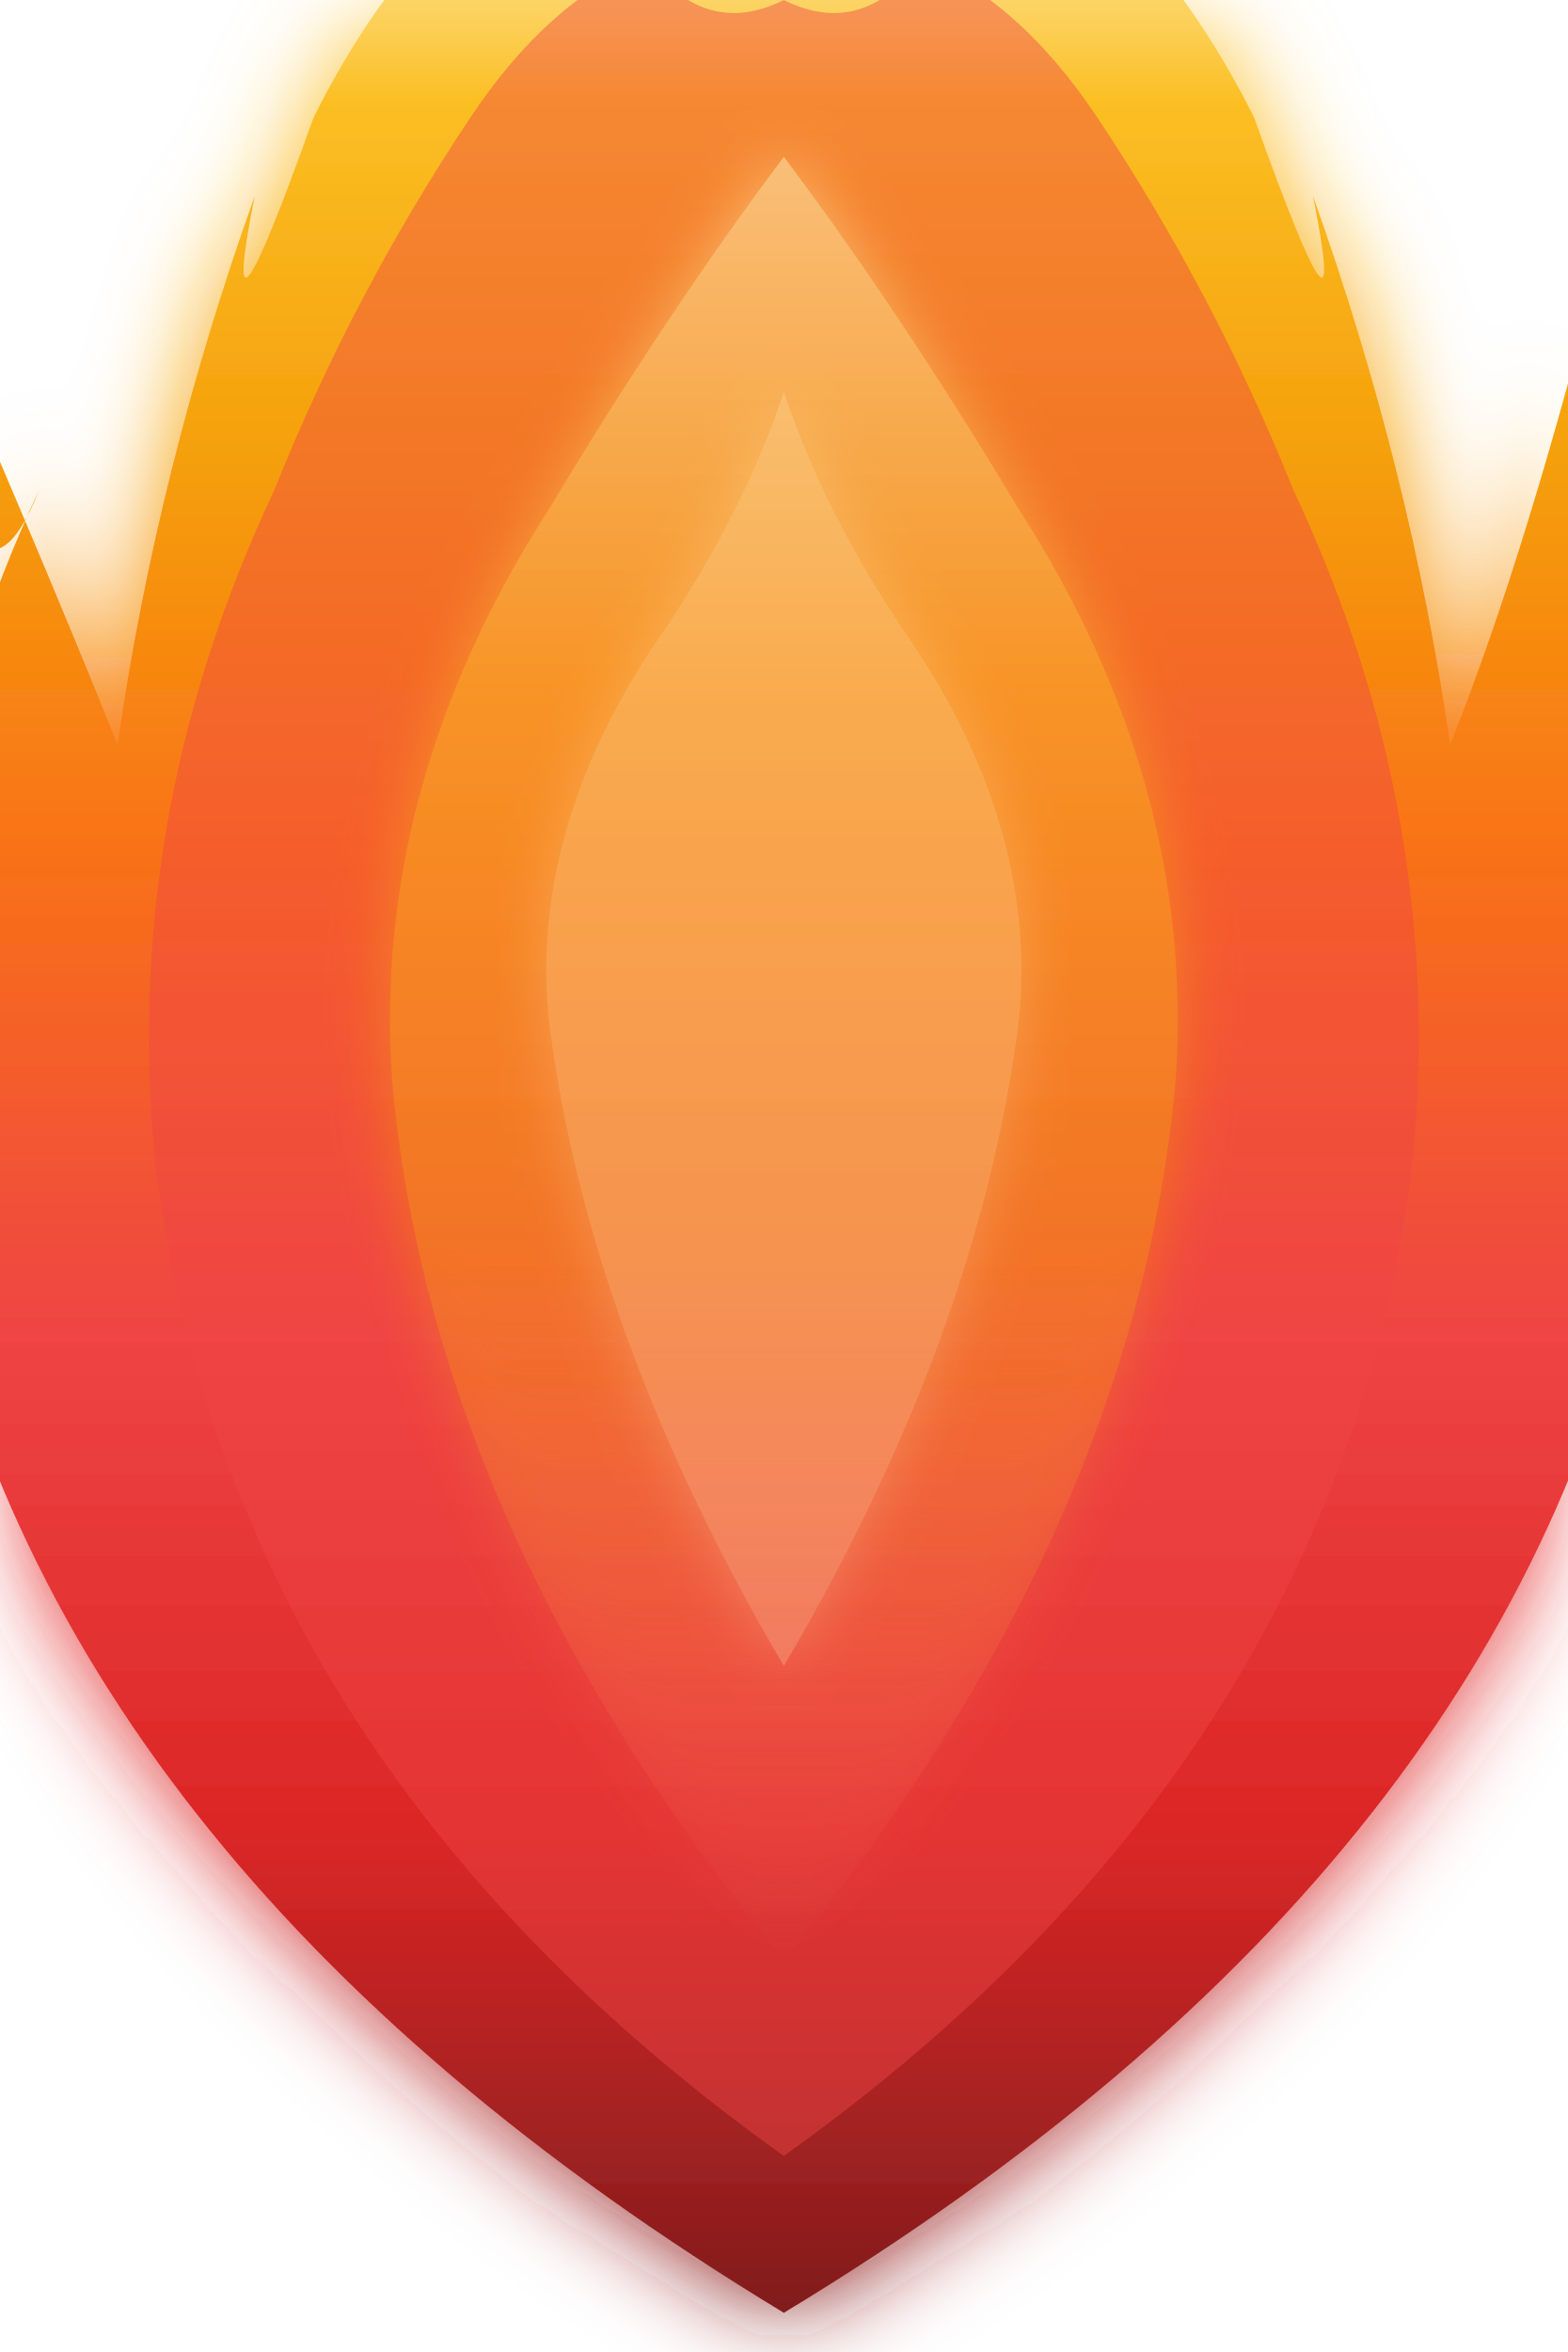
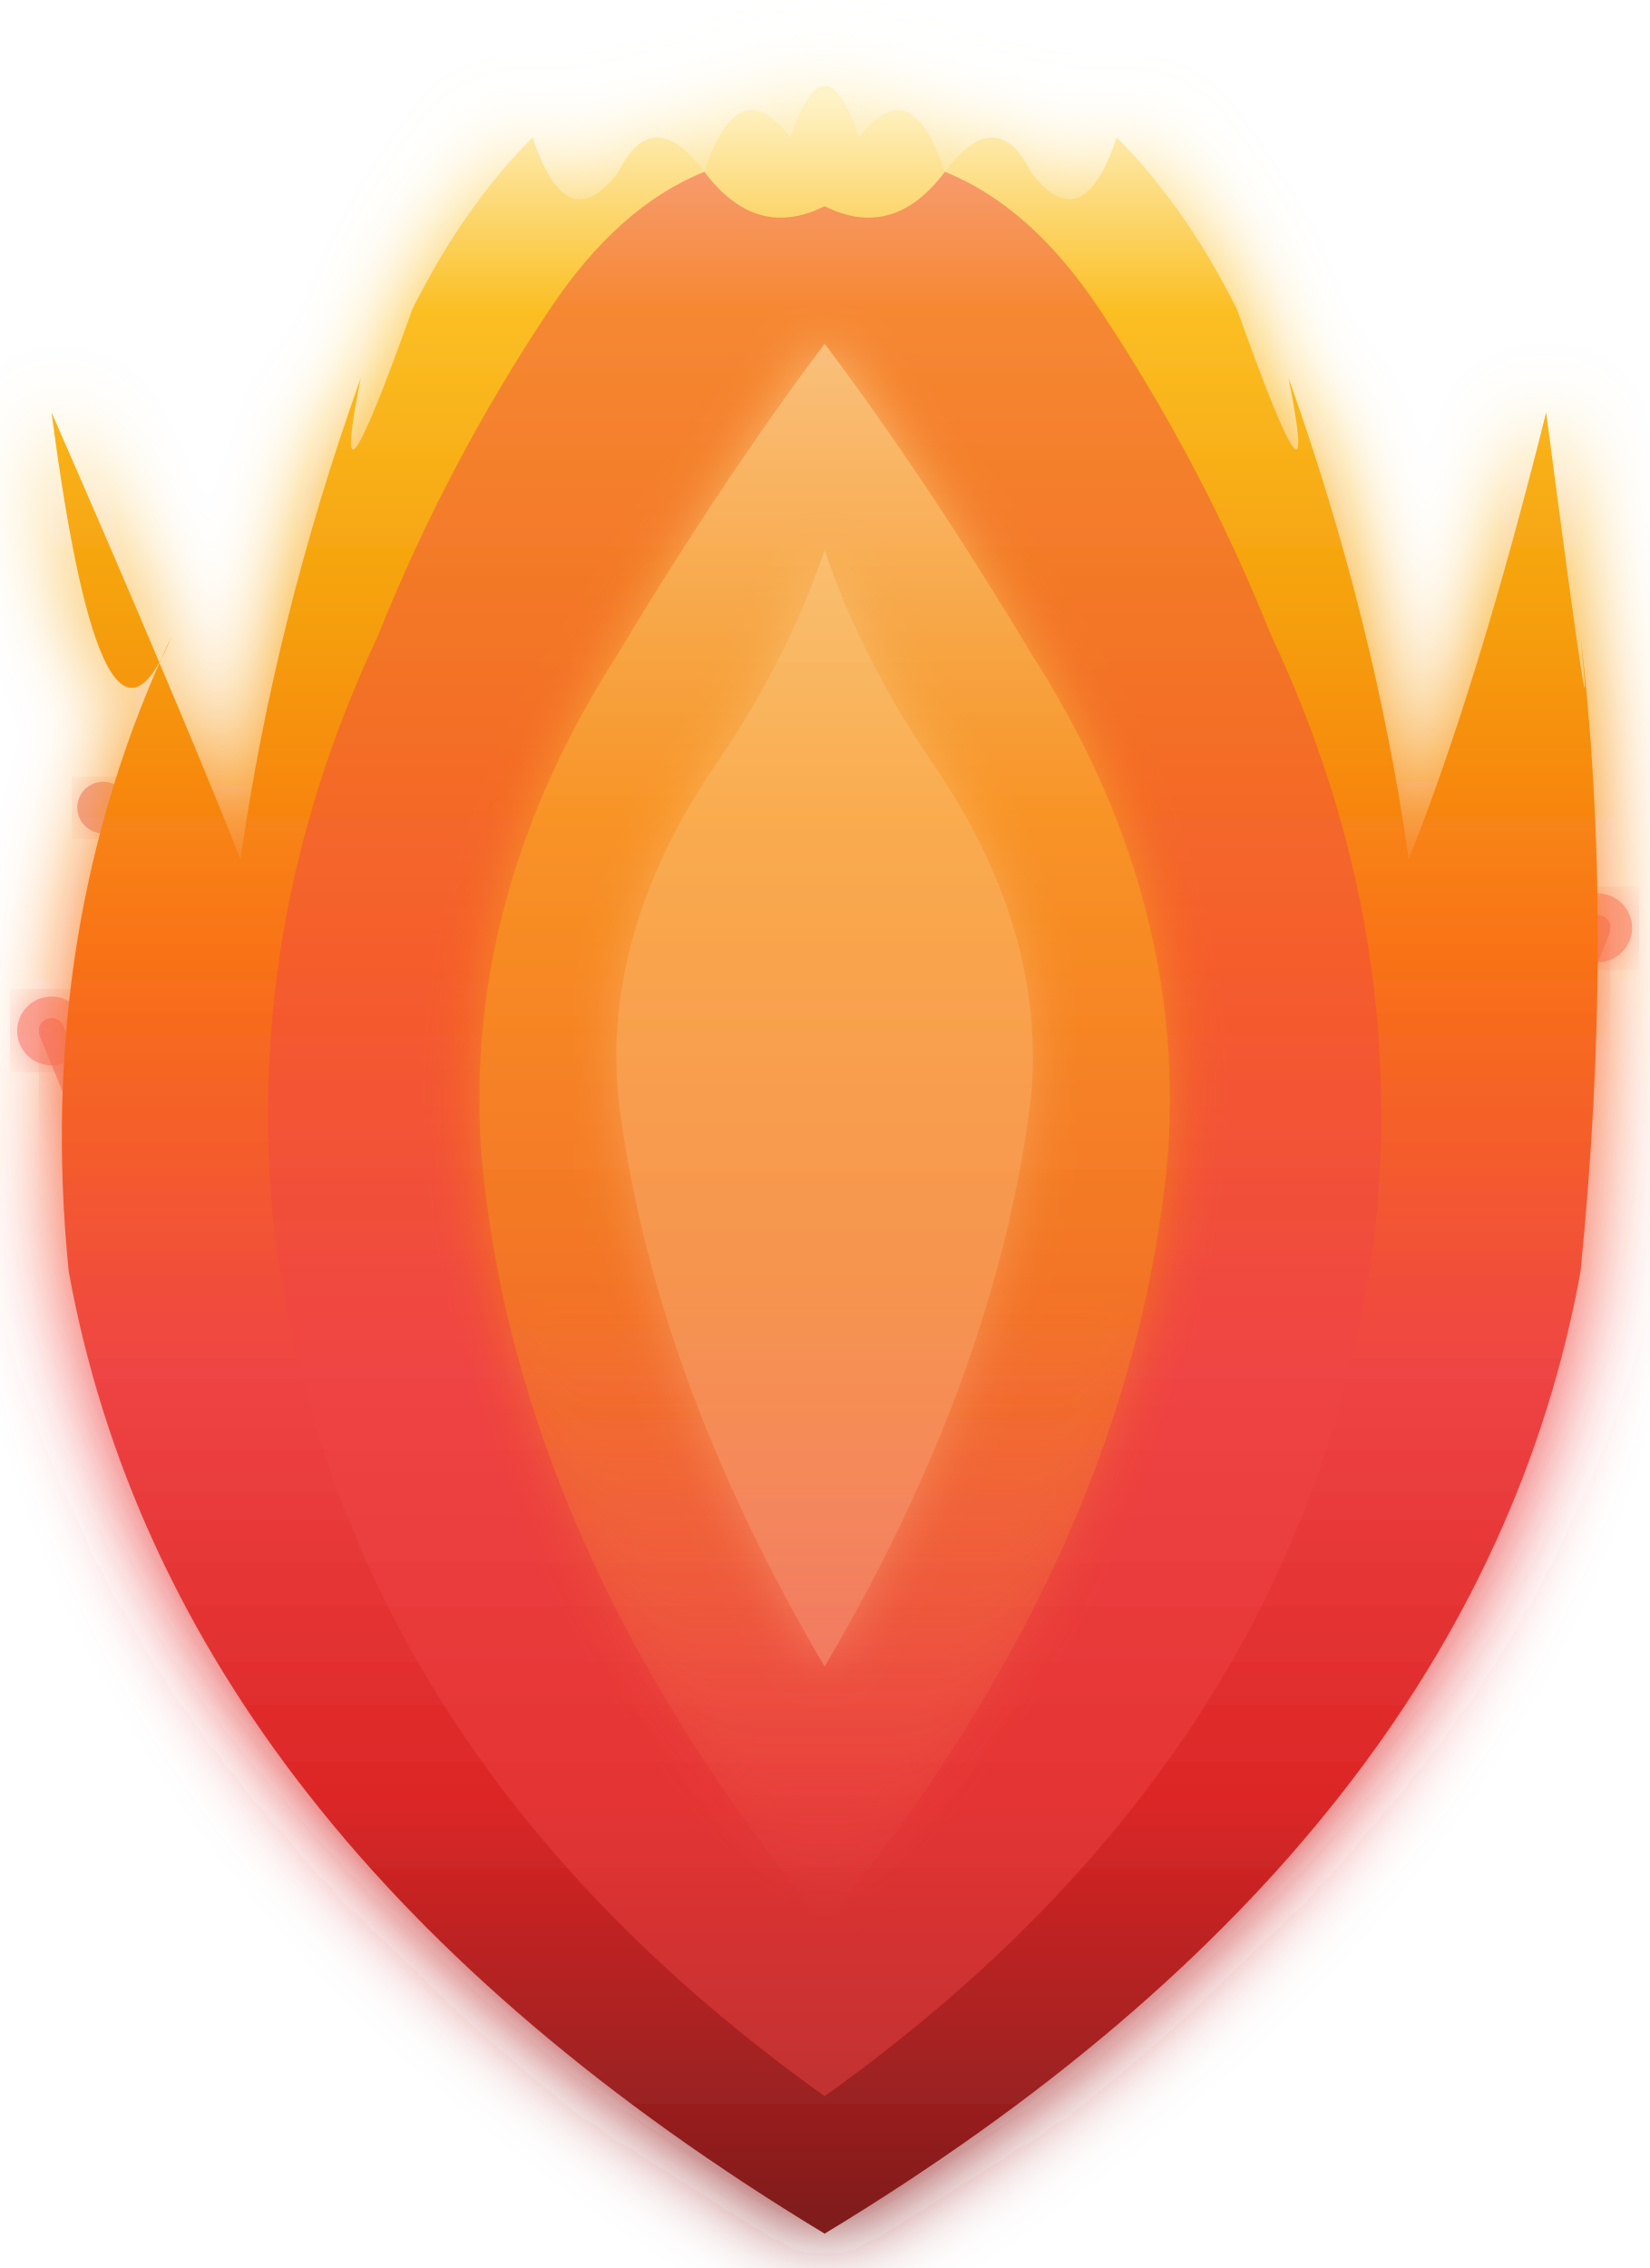
- <svg xmlns="http://www.w3.org/2000/svg" viewBox="0 0 80 120" width="80" height="120">
+ <svg xmlns="http://www.w3.org/2000/svg" viewBox="-8 -12 96 132" width="96" height="132">
  <defs>
    <linearGradient id="wr-hot" x1="0%" y1="100%" x2="0%" y2="0%">
      <stop offset="0%" style="stop-color:#7f1d1d" />
      <stop offset="20%" style="stop-color:#dc2626" />
      <stop offset="40%" style="stop-color:#ef4444" />
      <stop offset="60%" style="stop-color:#f97316" />
      <stop offset="75%" style="stop-color:#f59e0b" />
      <stop offset="90%" style="stop-color:#fbbf24" />
      <stop offset="100%" style="stop-color:#fef3c7" />
    </linearGradient>
    <linearGradient id="wr-core" x1="0%" y1="100%" x2="0%" y2="0%">
      <stop offset="0%" style="stop-color:#f87171;stop-opacity:0" />
      <stop offset="40%" style="stop-color:#f59e0b" />
      <stop offset="70%" style="stop-color:#fbbf24" />
      <stop offset="100%" style="stop-color:#fef9c3" />
    </linearGradient>
    <filter id="wrg">
      <feGaussianBlur stdDeviation="1.5" result="b" />
      <feMerge>
        <feMergeNode in="b" />
        <feMergeNode in="SourceGraphic" />
      </feMerge>
    </filter>
    <filter id="wrg2">
      <feGaussianBlur stdDeviation="2.5" result="b" />
      <feMerge>
        <feMergeNode in="b" />
        <feMergeNode in="SourceGraphic" />
      </feMerge>
    </filter>
  </defs>
  <line x1="2" y1="65" x2="-5" y2="48" stroke="#ef4444" stroke-width="1.5" stroke-linecap="round" filter="url(#wrg)" opacity="0.5" />
  <circle cx="-5" cy="48" r="2" fill="#f87171" filter="url(#wrg)" opacity="0.6" />
  <line x1="78" y1="60" x2="85" y2="42" stroke="#ef4444" stroke-width="1.5" stroke-linecap="round" filter="url(#wrg)" opacity="0.5" />
  <circle cx="85" cy="42" r="2" fill="#f87171" filter="url(#wrg)" opacity="0.6" />
  <circle cx="-2" cy="35" r="1.5" fill="#dc2626" filter="url(#wrg)" opacity="0.4" />
  <circle cx="82" cy="28" r="1.5" fill="#dc2626" filter="url(#wrg)" opacity="0.4" />
  <path d="M 40 118 Q 2 95, -4 62 Q -6 42, 2 25 Q -2 35, -5 12 Q 2 28, 6 38 Q 8 24, 13 10 Q 11 20, 16 6 Q 19 0, 23 -4 Q 25 2, 28 -2 Q 30 -6, 33 -2 Q 35 -8, 38 -4 Q 40 -10, 42 -4 Q 45 -8, 47 -2 Q 50 -6, 52 -2 Q 55 2, 57 -4 Q 61 0, 64 6 Q 69 20, 67 10 Q 72 24, 74 38 Q 78 28, 82 12 Q 85 35, 84 25 Q 86 42, 84 62 Q 78 95, 40 118 Z" fill="url(#wr-hot)" filter="url(#wrg2)" />
  <path d="M 40 110 Q 12 90, 8 60 Q 6 42, 14 25 Q 18 15, 24 6 Q 28 0, 33 -2 Q 36 2, 40 0 Q 44 2, 47 -2 Q 52 0, 56 6 Q 62 15, 66 25 Q 74 42, 72 60 Q 68 90, 40 110 Z" fill="#ef4444" opacity="0.45" />
  <path d="M 40 100 Q 22 78, 20 55 Q 19 40, 28 26 Q 34 16, 40 8 Q 46 16, 52 26 Q 61 40, 60 55 Q 58 78, 40 100 Z" fill="url(#wr-core)" opacity="0.5" filter="url(#wrg)" />
  <path d="M 40 85 Q 30 68, 28 52 Q 27 42, 34 32 Q 38 26, 40 20 Q 42 26, 46 32 Q 53 42, 52 52 Q 50 68, 40 85 Z" fill="#fef3c7" opacity="0.25" filter="url(#wrg)" />
</svg>
